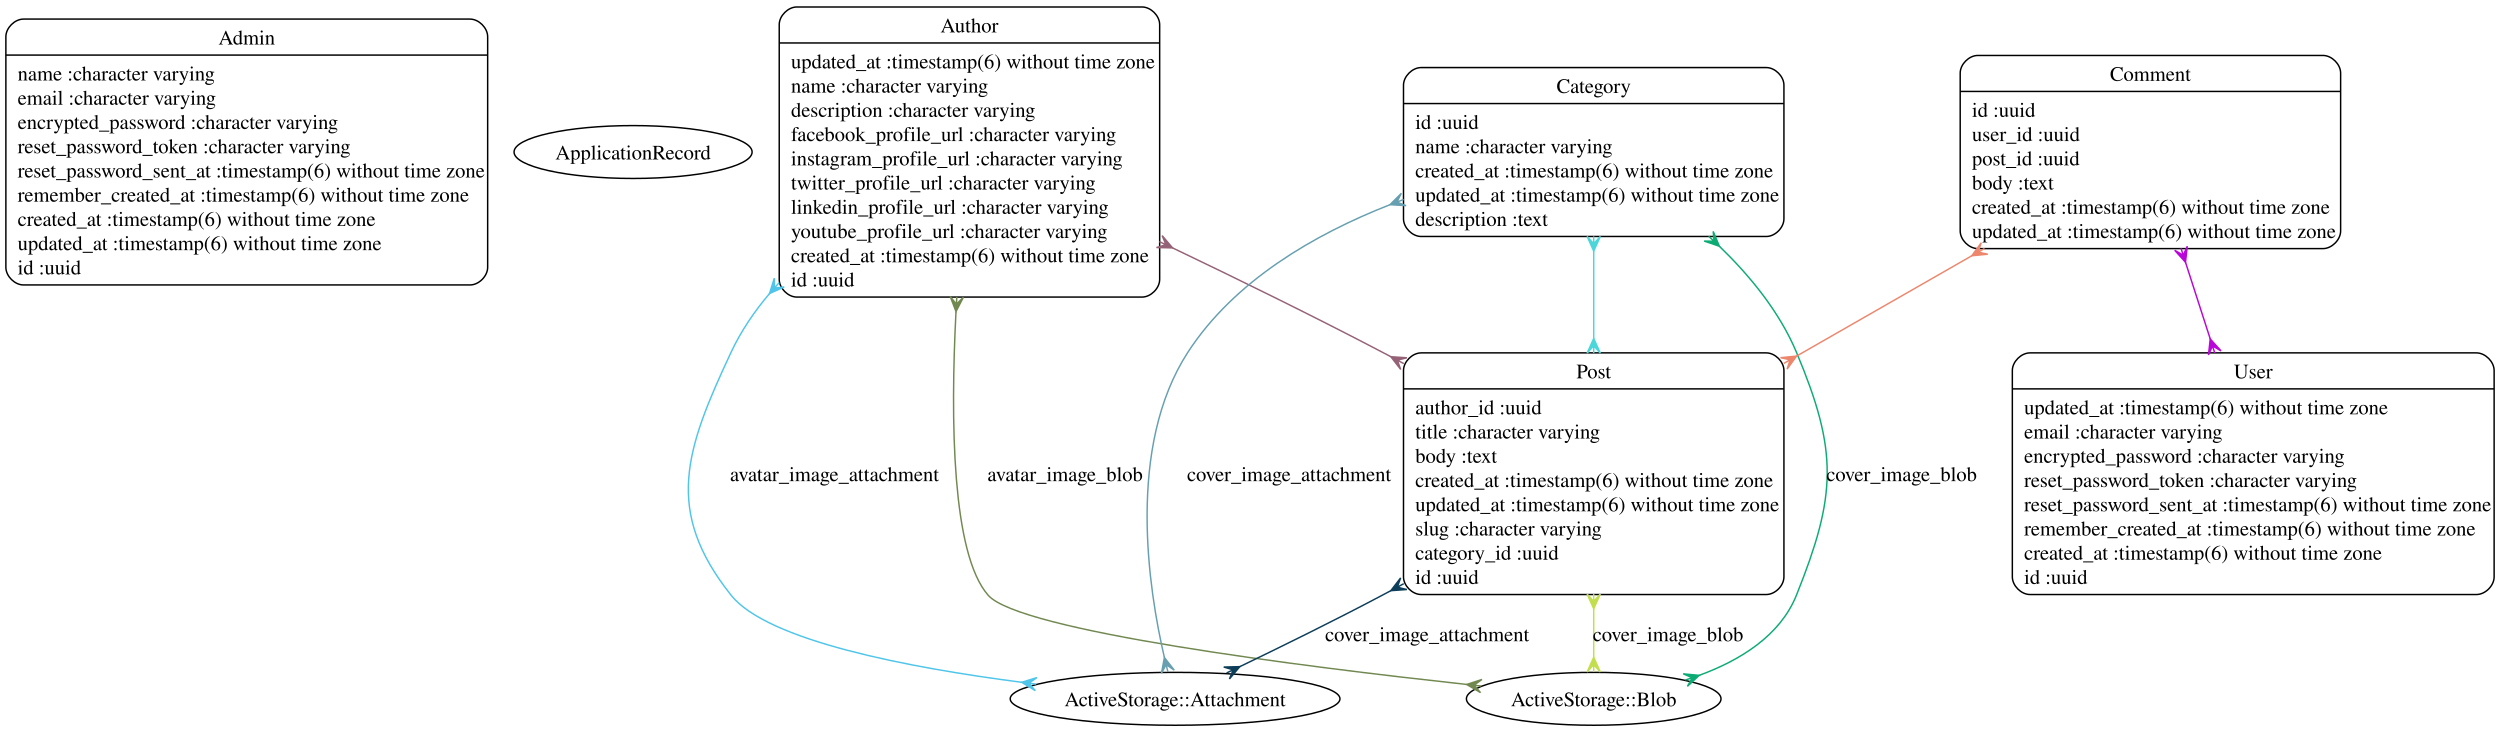
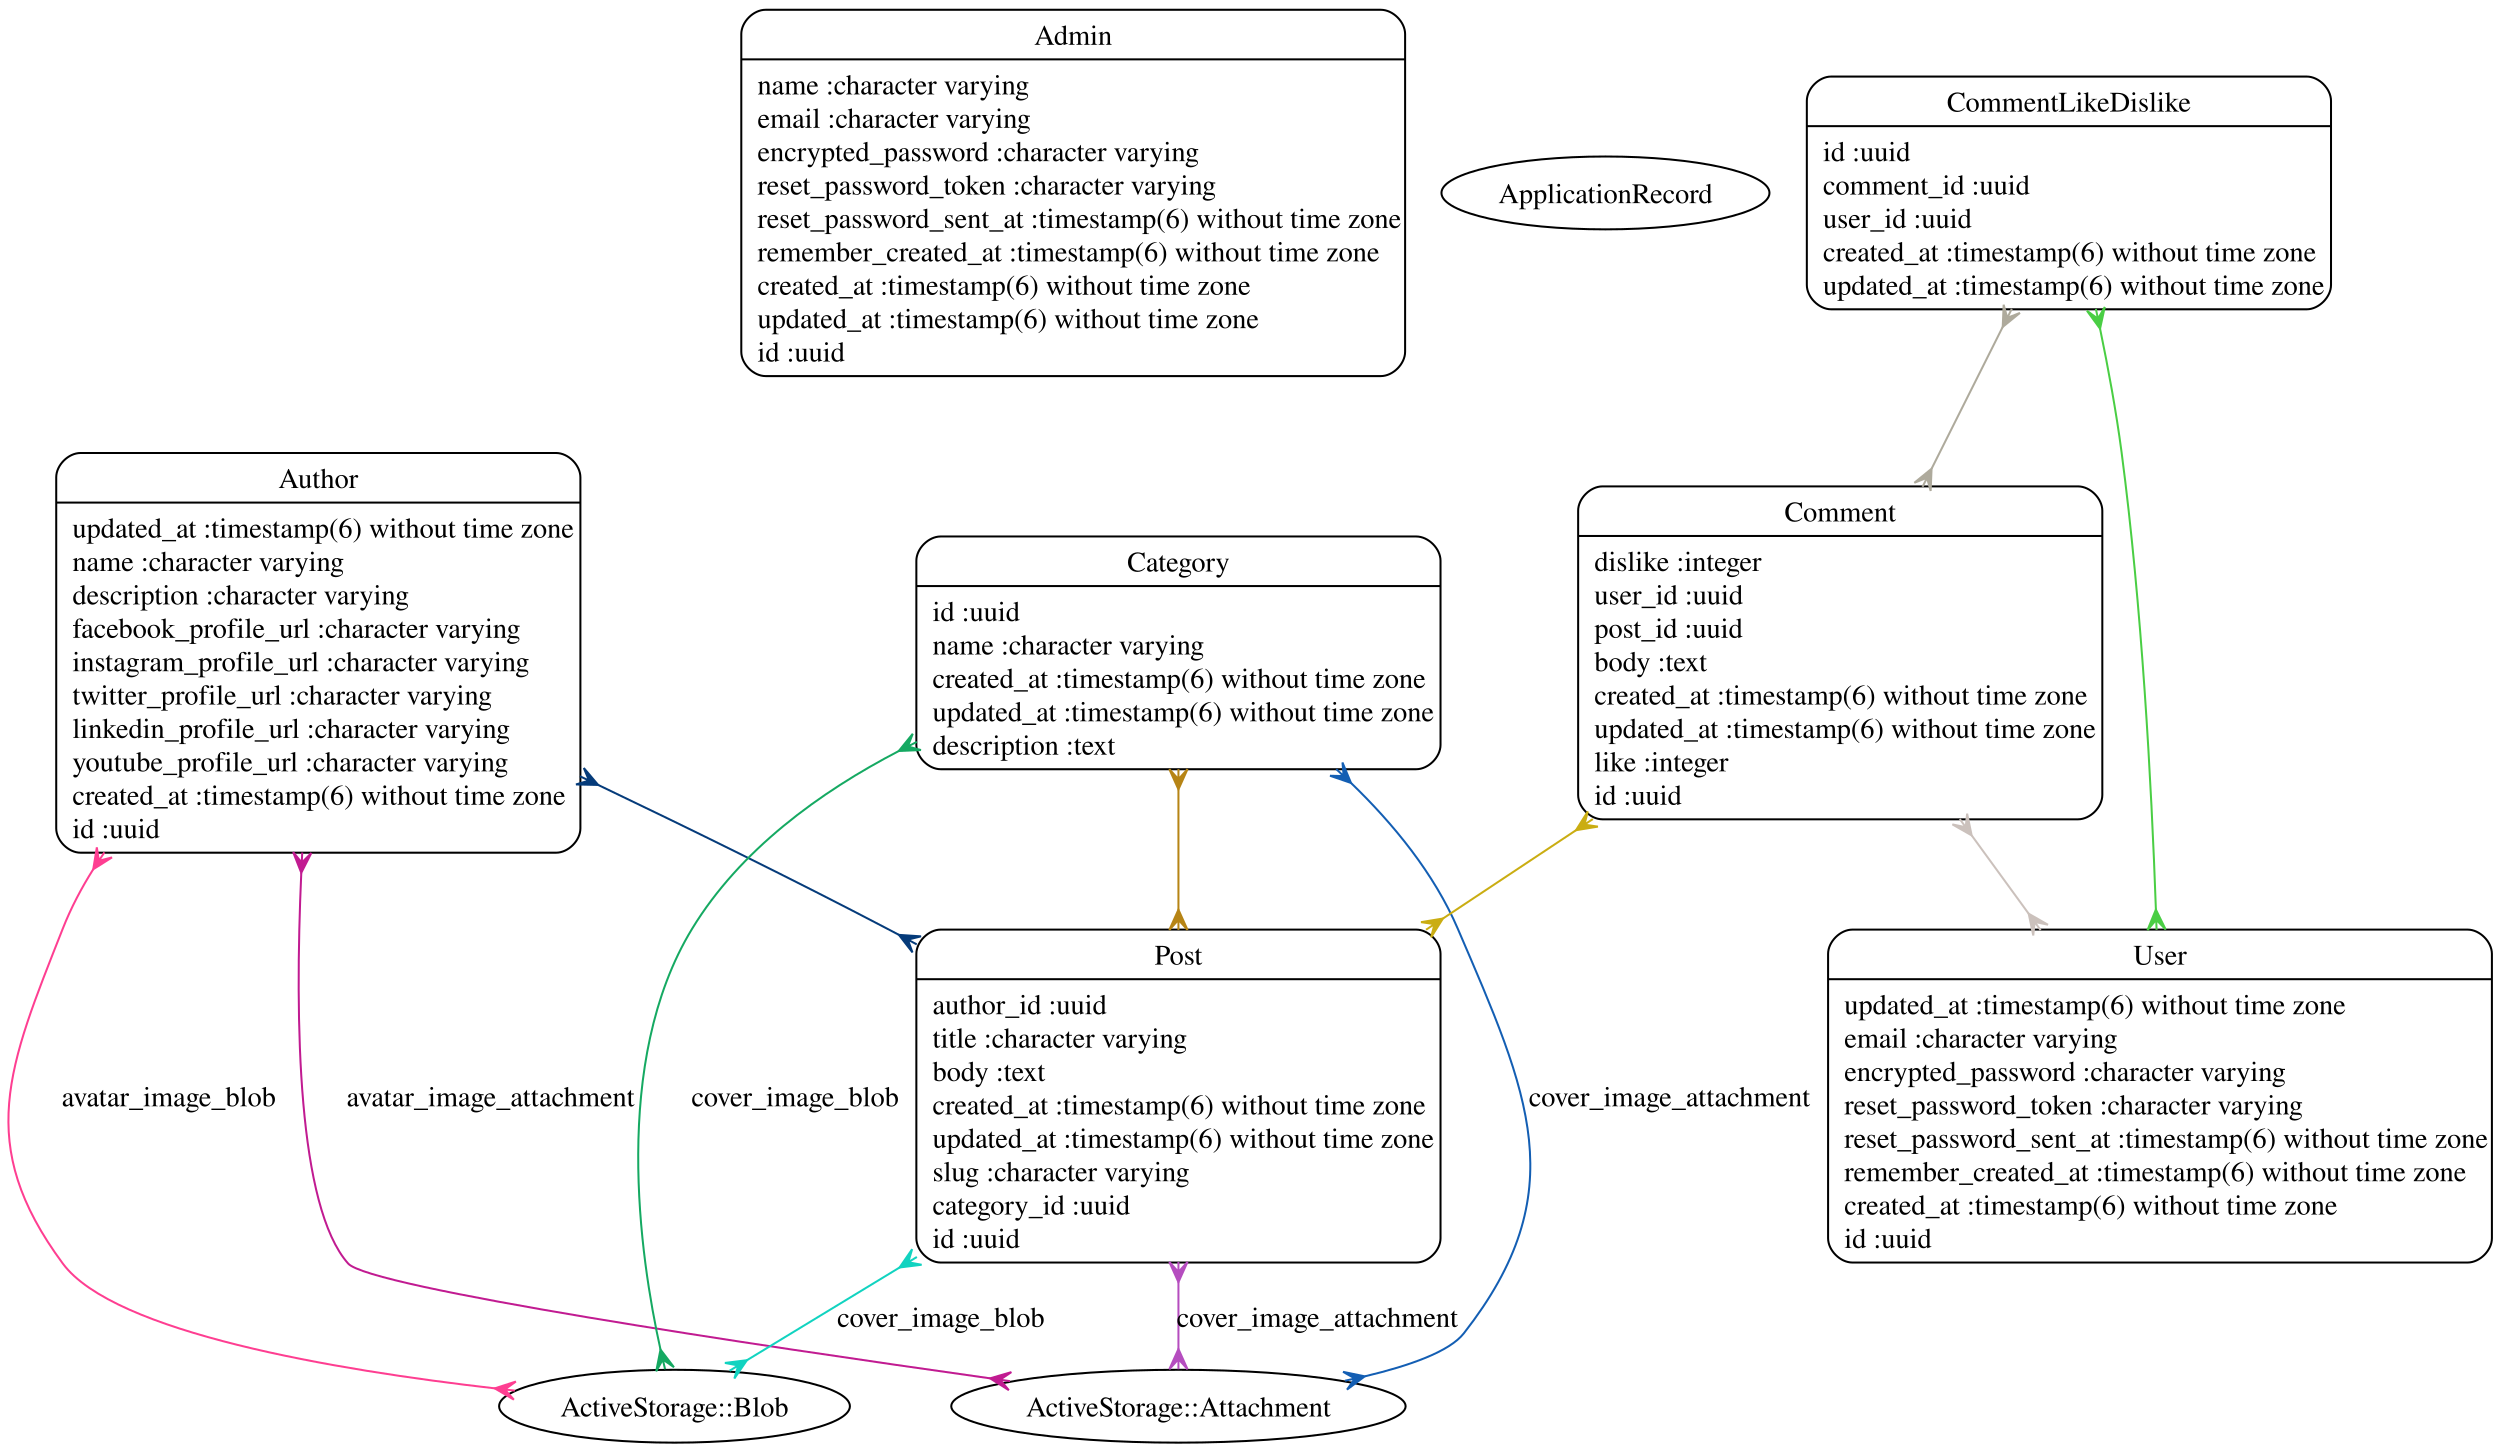
- <svg xmlns="http://www.w3.org/2000/svg" width="1702pt" height="498pt" viewBox="0.00 0.00 1702.00 497.50">
-   <g id="graph0" class="graph" transform="scale(1 1) rotate(0) translate(4 493.5)">
-     <polygon fill="none" stroke="none" points="-4,4 -4,-493.5 1698,-493.5 1698,4 -4,4" />
+ <svg xmlns="http://www.w3.org/2000/svg" width="1235pt" height="717pt" viewBox="0.00 0.00 1235.28 716.50">
+   <g id="graph0" class="graph" transform="scale(1 1) rotate(0) translate(4 712.5)">
+     <polygon fill="none" stroke="none" points="-4,4 -4,-712.5 1231.28,-712.5 1231.28,4 -4,4" />
    <g id="node1" class="node">
-       <path fill="none" stroke="black" d="M12,-299.75C12,-299.75 316,-299.75 316,-299.75 322,-299.75 328,-305.75 328,-311.75 328,-311.75 328,-468.75 328,-468.75 328,-474.75 322,-480.75 316,-480.75 316,-480.75 12,-480.75 12,-480.75 6,-480.75 0,-474.75 0,-468.75 0,-468.75 0,-311.75 0,-311.75 0,-305.75 6,-299.75 12,-299.75" />
-       <text text-anchor="middle" x="164" y="-463.45" font-family="Times,serif" font-size="14.00">Admin</text>
-       <polyline fill="none" stroke="black" points="0,-456.25 328,-456.25" />
-       <text text-anchor="start" x="8" y="-438.95" font-family="Times,serif" font-size="14.00">name :character varying</text>
-       <text text-anchor="start" x="8" y="-422.45" font-family="Times,serif" font-size="14.00">email :character varying</text>
-       <text text-anchor="start" x="8" y="-405.95" font-family="Times,serif" font-size="14.00">encrypted_password :character varying</text>
-       <text text-anchor="start" x="8" y="-389.45" font-family="Times,serif" font-size="14.00">reset_password_token :character varying</text>
-       <text text-anchor="start" x="8" y="-372.95" font-family="Times,serif" font-size="14.00">reset_password_sent_at :timestamp(6) without time zone</text>
-       <text text-anchor="start" x="8" y="-356.45" font-family="Times,serif" font-size="14.00">remember_created_at :timestamp(6) without time zone</text>
-       <text text-anchor="start" x="8" y="-339.95" font-family="Times,serif" font-size="14.00">created_at :timestamp(6) without time zone</text>
-       <text text-anchor="start" x="8" y="-323.45" font-family="Times,serif" font-size="14.00">updated_at :timestamp(6) without time zone</text>
-       <text text-anchor="start" x="8" y="-306.95" font-family="Times,serif" font-size="14.00">id :uuid</text>
+       <path fill="none" stroke="black" d="M374.28,-527C374.28,-527 678.28,-527 678.28,-527 684.28,-527 690.28,-533 690.28,-539 690.28,-539 690.28,-696 690.28,-696 690.28,-702 684.28,-708 678.28,-708 678.28,-708 374.28,-708 374.28,-708 368.28,-708 362.28,-702 362.28,-696 362.28,-696 362.28,-539 362.28,-539 362.28,-533 368.28,-527 374.28,-527" />
+       <text text-anchor="middle" x="526.28" y="-690.7" font-family="Times,serif" font-size="14.00">Admin</text>
+       <polyline fill="none" stroke="black" points="362.28,-683.5 690.28,-683.5" />
+       <text text-anchor="start" x="370.28" y="-666.2" font-family="Times,serif" font-size="14.00">name :character varying</text>
+       <text text-anchor="start" x="370.28" y="-649.7" font-family="Times,serif" font-size="14.00">email :character varying</text>
+       <text text-anchor="start" x="370.28" y="-633.2" font-family="Times,serif" font-size="14.00">encrypted_password :character varying</text>
+       <text text-anchor="start" x="370.28" y="-616.7" font-family="Times,serif" font-size="14.00">reset_password_token :character varying</text>
+       <text text-anchor="start" x="370.28" y="-600.2" font-family="Times,serif" font-size="14.00">reset_password_sent_at :timestamp(6) without time zone</text>
+       <text text-anchor="start" x="370.28" y="-583.7" font-family="Times,serif" font-size="14.00">remember_created_at :timestamp(6) without time zone</text>
+       <text text-anchor="start" x="370.28" y="-567.2" font-family="Times,serif" font-size="14.00">created_at :timestamp(6) without time zone</text>
+       <text text-anchor="start" x="370.28" y="-550.7" font-family="Times,serif" font-size="14.00">updated_at :timestamp(6) without time zone</text>
+       <text text-anchor="start" x="370.28" y="-534.2" font-family="Times,serif" font-size="14.00">id :uuid</text>
    </g>
    <g id="node2" class="node">
-       <ellipse fill="none" stroke="black" cx="427" cy="-390.25" rx="81.04" ry="18" />
-       <text text-anchor="middle" x="427" y="-385.2" font-family="Times,serif" font-size="14.00">ApplicationRecord</text>
+       <ellipse fill="none" stroke="black" cx="789.28" cy="-617.5" rx="81.04" ry="18" />
+       <text text-anchor="middle" x="789.28" y="-612.45" font-family="Times,serif" font-size="14.00">ApplicationRecord</text>
    </g>
    <g id="node3" class="node">
-       <path fill="none" stroke="black" d="M538.5,-291.5C538.5,-291.5 773.5,-291.5 773.5,-291.5 779.5,-291.5 785.5,-297.5 785.5,-303.5 785.5,-303.5 785.5,-477 785.5,-477 785.5,-483 779.5,-489 773.5,-489 773.5,-489 538.5,-489 538.5,-489 532.5,-489 526.5,-483 526.5,-477 526.5,-477 526.5,-303.5 526.5,-303.5 526.5,-297.5 532.5,-291.5 538.5,-291.5" />
-       <text text-anchor="middle" x="656" y="-471.7" font-family="Times,serif" font-size="14.00">Author</text>
-       <polyline fill="none" stroke="black" points="526.5,-464.5 785.5,-464.5" />
-       <text text-anchor="start" x="534.5" y="-447.2" font-family="Times,serif" font-size="14.00">updated_at :timestamp(6) without time zone</text>
-       <text text-anchor="start" x="534.5" y="-430.7" font-family="Times,serif" font-size="14.00">name :character varying</text>
-       <text text-anchor="start" x="534.5" y="-414.2" font-family="Times,serif" font-size="14.00">description :character varying</text>
-       <text text-anchor="start" x="534.5" y="-397.7" font-family="Times,serif" font-size="14.00">facebook_profile_url :character varying</text>
-       <text text-anchor="start" x="534.5" y="-381.2" font-family="Times,serif" font-size="14.00">instagram_profile_url :character varying</text>
-       <text text-anchor="start" x="534.5" y="-364.7" font-family="Times,serif" font-size="14.00">twitter_profile_url :character varying</text>
-       <text text-anchor="start" x="534.5" y="-348.2" font-family="Times,serif" font-size="14.00">linkedin_profile_url :character varying</text>
-       <text text-anchor="start" x="534.5" y="-331.7" font-family="Times,serif" font-size="14.00">youtube_profile_url :character varying</text>
-       <text text-anchor="start" x="534.5" y="-315.2" font-family="Times,serif" font-size="14.00">created_at :timestamp(6) without time zone</text>
-       <text text-anchor="start" x="534.5" y="-298.7" font-family="Times,serif" font-size="14.00">id :uuid</text>
+       <path fill="none" stroke="black" d="M35.78,-291.5C35.78,-291.5 270.78,-291.5 270.78,-291.5 276.78,-291.5 282.78,-297.5 282.78,-303.5 282.78,-303.5 282.78,-477 282.78,-477 282.78,-483 276.78,-489 270.78,-489 270.78,-489 35.78,-489 35.78,-489 29.78,-489 23.78,-483 23.78,-477 23.78,-477 23.78,-303.5 23.78,-303.5 23.78,-297.5 29.78,-291.5 35.78,-291.5" />
+       <text text-anchor="middle" x="153.28" y="-471.7" font-family="Times,serif" font-size="14.00">Author</text>
+       <polyline fill="none" stroke="black" points="23.78,-464.5 282.78,-464.5" />
+       <text text-anchor="start" x="31.78" y="-447.2" font-family="Times,serif" font-size="14.00">updated_at :timestamp(6) without time zone</text>
+       <text text-anchor="start" x="31.78" y="-430.7" font-family="Times,serif" font-size="14.00">name :character varying</text>
+       <text text-anchor="start" x="31.78" y="-414.2" font-family="Times,serif" font-size="14.00">description :character varying</text>
+       <text text-anchor="start" x="31.78" y="-397.7" font-family="Times,serif" font-size="14.00">facebook_profile_url :character varying</text>
+       <text text-anchor="start" x="31.78" y="-381.2" font-family="Times,serif" font-size="14.00">instagram_profile_url :character varying</text>
+       <text text-anchor="start" x="31.78" y="-364.7" font-family="Times,serif" font-size="14.00">twitter_profile_url :character varying</text>
+       <text text-anchor="start" x="31.78" y="-348.2" font-family="Times,serif" font-size="14.00">linkedin_profile_url :character varying</text>
+       <text text-anchor="start" x="31.78" y="-331.7" font-family="Times,serif" font-size="14.00">youtube_profile_url :character varying</text>
+       <text text-anchor="start" x="31.78" y="-315.2" font-family="Times,serif" font-size="14.00">created_at :timestamp(6) without time zone</text>
+       <text text-anchor="start" x="31.78" y="-298.7" font-family="Times,serif" font-size="14.00">id :uuid</text>
+     </g>
+     <g id="node7" class="node">
+       <path fill="none" stroke="black" d="M460.78,-89C460.78,-89 695.78,-89 695.78,-89 701.78,-89 707.78,-95 707.78,-101 707.78,-101 707.78,-241.5 707.78,-241.5 707.78,-247.5 701.78,-253.5 695.78,-253.5 695.78,-253.5 460.78,-253.5 460.78,-253.5 454.78,-253.5 448.78,-247.5 448.78,-241.5 448.78,-241.5 448.78,-101 448.78,-101 448.78,-95 454.78,-89 460.78,-89" />
+       <text text-anchor="middle" x="578.28" y="-236.2" font-family="Times,serif" font-size="14.00">Post</text>
+       <polyline fill="none" stroke="black" points="448.78,-229 707.78,-229" />
+       <text text-anchor="start" x="456.78" y="-211.7" font-family="Times,serif" font-size="14.00">author_id :uuid</text>
+       <text text-anchor="start" x="456.78" y="-195.2" font-family="Times,serif" font-size="14.00">title :character varying</text>
+       <text text-anchor="start" x="456.78" y="-178.7" font-family="Times,serif" font-size="14.00">body :text</text>
+       <text text-anchor="start" x="456.78" y="-162.2" font-family="Times,serif" font-size="14.00">created_at :timestamp(6) without time zone</text>
+       <text text-anchor="start" x="456.78" y="-145.7" font-family="Times,serif" font-size="14.00">updated_at :timestamp(6) without time zone</text>
+       <text text-anchor="start" x="456.78" y="-129.2" font-family="Times,serif" font-size="14.00">slug :character varying</text>
+       <text text-anchor="start" x="456.78" y="-112.7" font-family="Times,serif" font-size="14.00">category_id :uuid</text>
+       <text text-anchor="start" x="456.78" y="-96.2" font-family="Times,serif" font-size="14.00">id :uuid</text>
+     </g>
+     <g id="edge1" class="edge">
+       <path fill="none" stroke="#053b7a" d="M291.33,-325.09C337.15,-303.19 388.21,-278.13 434.28,-254 436.25,-252.97 438.22,-251.93 440.21,-250.88" />
+       <polygon fill="#053b7a" stroke="#053b7a" points="291.56,-324.98 280.6,-325.23 287.05,-327.13 282.54,-329.29 282.54,-329.29 282.54,-329.29 287.05,-327.13 284.47,-333.35 291.56,-324.98 291.56,-324.98" />
+       <polygon fill="#053b7a" stroke="#053b7a" points="440.16,-250.9 451.1,-250.17 444.57,-248.55 448.98,-246.2 448.98,-246.2 448.98,-246.2 444.57,-248.55 446.87,-242.23 440.16,-250.9 440.16,-250.9" />
+     </g>
+     <g id="node9" class="node">
+       <ellipse fill="none" stroke="black" cx="578.28" cy="-18" rx="112.26" ry="18" />
+       <text text-anchor="middle" x="578.28" y="-12.95" font-family="Times,serif" font-size="14.00">ActiveStorage::Attachment</text>
+     </g>
+     <g id="edge2" class="edge">
+       <path fill="none" stroke="#c11b91" d="M144.87,-281.64C141.52,-207.12 143.2,-116.47 168.03,-88.5 178.55,-76.64 367.59,-48.36 485.34,-31.76" />
+       <polygon fill="#c11b91" stroke="#c11b91" points="144.86,-281.59 140.85,-291.8 145.1,-286.58 145.34,-291.58 145.34,-291.58 145.34,-291.58 145.1,-286.58 149.84,-291.36 144.86,-281.59 144.86,-281.59" />
+       <polygon fill="#c11b91" stroke="#c11b91" points="485.2,-31.78 495.73,-34.85 490.15,-31.09 495.1,-30.39 495.1,-30.39 495.1,-30.39 490.15,-31.09 494.47,-25.93 485.2,-31.78 485.2,-31.78" />
+       <text text-anchor="middle" x="238.4" y="-166.2" font-family="Times,serif" font-size="14.00">avatar_image_attachment</text>
+     </g>
+     <g id="node10" class="node">
+       <ellipse fill="none" stroke="black" cx="329.28" cy="-18" rx="86.67" ry="18" />
+       <text text-anchor="middle" x="329.28" y="-12.95" font-family="Times,serif" font-size="14.00">ActiveStorage::Blob</text>
+     </g>
+     <g id="edge3" class="edge">
+       <path fill="none" stroke="#fe3e91" d="M42.17,-283.47C36.21,-274.03 31.04,-264.17 27.03,-254 0.05,-185.57 -16.68,-147.66 27.03,-88.5 52.24,-54.38 160.95,-35.93 240.81,-26.79" />
+       <polygon fill="#fe3e91" stroke="#fe3e91" points="42.08,-283.33 43.85,-294.15 44.84,-287.5 47.6,-291.66 47.6,-291.66 47.6,-291.66 44.84,-287.5 51.35,-289.18 42.08,-283.33 42.08,-283.33" />
+       <polygon fill="#fe3e91" stroke="#fe3e91" points="240.46,-26.83 250.89,-30.19 245.43,-26.27 250.39,-25.72 250.39,-25.72 250.39,-25.72 245.43,-26.27 249.9,-21.25 240.46,-26.83 240.46,-26.83" />
+       <text text-anchor="middle" x="79.4" y="-166.2" font-family="Times,serif" font-size="14.00">avatar_image_blob</text>
+     </g>
+     <g id="node4" class="node">
+       <path fill="none" stroke="black" d="M460.78,-332.75C460.78,-332.75 695.78,-332.75 695.78,-332.75 701.78,-332.75 707.78,-338.75 707.78,-344.75 707.78,-344.75 707.78,-435.75 707.78,-435.75 707.78,-441.75 701.78,-447.75 695.78,-447.75 695.78,-447.75 460.78,-447.75 460.78,-447.75 454.78,-447.75 448.78,-441.75 448.78,-435.75 448.78,-435.75 448.78,-344.75 448.78,-344.75 448.78,-338.75 454.78,-332.75 460.78,-332.75" />
+       <text text-anchor="middle" x="578.28" y="-430.45" font-family="Times,serif" font-size="14.00">Category</text>
+       <polyline fill="none" stroke="black" points="448.78,-423.25 707.78,-423.25" />
+       <text text-anchor="start" x="456.78" y="-405.95" font-family="Times,serif" font-size="14.00">id :uuid</text>
+       <text text-anchor="start" x="456.78" y="-389.45" font-family="Times,serif" font-size="14.00">name :character varying</text>
+       <text text-anchor="start" x="456.78" y="-372.95" font-family="Times,serif" font-size="14.00">created_at :timestamp(6) without time zone</text>
+       <text text-anchor="start" x="456.78" y="-356.45" font-family="Times,serif" font-size="14.00">updated_at :timestamp(6) without time zone</text>
+       <text text-anchor="start" x="456.78" y="-339.95" font-family="Times,serif" font-size="14.00">description :text</text>
+     </g>
+     <g id="edge4" class="edge">
+       <path fill="none" stroke="#b68415" d="M578.28,-322.92C578.28,-304.05 578.28,-283.16 578.28,-263.1" />
+       <polygon fill="#b68415" stroke="#b68415" points="578.28,-322.8 573.78,-332.8 578.28,-327.8 578.28,-332.8 578.28,-332.8 578.28,-332.8 578.28,-327.8 582.78,-332.8 578.28,-322.8 578.28,-322.8" />
+       <polygon fill="#b68415" stroke="#b68415" points="578.28,-263.34 582.78,-253.34 578.28,-258.34 578.28,-253.34 578.28,-253.34 578.28,-253.34 578.28,-258.34 573.78,-253.34 578.28,-263.34 578.28,-263.34" />
+     </g>
+     <g id="edge5" class="edge">
+       <path fill="none" stroke="#135eb3" d="M663.48,-326.03C684.65,-305.61 704.62,-281.14 716.28,-254 751.38,-172.32 774.05,-124.02 719.28,-54 712.28,-45.05 692.73,-38.06 670.34,-32.76" />
+       <polygon fill="#135eb3" stroke="#135eb3" points="663.55,-325.96 653.18,-329.52 659.91,-329.38 656.26,-332.8 656.26,-332.8 656.26,-332.8 659.91,-329.38 659.34,-336.08 663.55,-325.96 663.55,-325.96" />
+       <polygon fill="#135eb3" stroke="#135eb3" points="670.36,-32.77 661.57,-26.21 665.48,-31.68 660.6,-30.6 660.6,-30.6 660.6,-30.6 665.48,-31.68 659.62,-34.99 670.36,-32.77 670.36,-32.77" />
+       <text text-anchor="middle" x="820.9" y="-166.2" font-family="Times,serif" font-size="14.00">cover_image_attachment</text>
+     </g>
+     <g id="edge6" class="edge">
+       <path fill="none" stroke="#15a962" d="M440.52,-341.96C400.7,-321.31 361.65,-292.72 338.03,-254 298.01,-188.38 312.12,-92.18 322.39,-45.87" />
+       <polygon fill="#15a962" stroke="#15a962" points="440.09,-341.75 447,-350.27 444.56,-344 449.02,-346.25 449.02,-346.25 449.02,-346.25 444.56,-344 451.05,-342.23 440.09,-341.75 440.09,-341.75" />
+       <polygon fill="#15a962" stroke="#15a962" points="322.36,-45.99 329.01,-37.27 323.49,-41.12 324.63,-36.25 324.63,-36.25 324.63,-36.25 323.49,-41.12 320.24,-35.23 322.36,-45.99 322.36,-45.99" />
+       <text text-anchor="middle" x="388.9" y="-166.2" font-family="Times,serif" font-size="14.00">cover_image_blob</text>
+     </g>
+     <g id="node5" class="node">
+       <path fill="none" stroke="black" d="M787.78,-308C787.78,-308 1022.78,-308 1022.78,-308 1028.78,-308 1034.78,-314 1034.78,-320 1034.78,-320 1034.78,-460.5 1034.78,-460.5 1034.78,-466.5 1028.78,-472.5 1022.78,-472.5 1022.78,-472.5 787.78,-472.5 787.78,-472.5 781.78,-472.5 775.78,-466.5 775.78,-460.5 775.78,-460.5 775.78,-320 775.78,-320 775.78,-314 781.78,-308 787.78,-308" />
+       <text text-anchor="middle" x="905.28" y="-455.2" font-family="Times,serif" font-size="14.00">Comment</text>
+       <polyline fill="none" stroke="black" points="775.78,-448 1034.78,-448" />
+       <text text-anchor="start" x="783.78" y="-430.7" font-family="Times,serif" font-size="14.00">dislike :integer</text>
+       <text text-anchor="start" x="783.78" y="-414.2" font-family="Times,serif" font-size="14.00">user_id :uuid</text>
+       <text text-anchor="start" x="783.78" y="-397.7" font-family="Times,serif" font-size="14.00">post_id :uuid</text>
+       <text text-anchor="start" x="783.78" y="-381.2" font-family="Times,serif" font-size="14.00">body :text</text>
+       <text text-anchor="start" x="783.78" y="-364.7" font-family="Times,serif" font-size="14.00">created_at :timestamp(6) without time zone</text>
+       <text text-anchor="start" x="783.78" y="-348.2" font-family="Times,serif" font-size="14.00">updated_at :timestamp(6) without time zone</text>
+       <text text-anchor="start" x="783.78" y="-331.7" font-family="Times,serif" font-size="14.00">like :integer</text>
+       <text text-anchor="start" x="783.78" y="-315.2" font-family="Times,serif" font-size="14.00">id :uuid</text>
+     </g>
+     <g id="edge8" class="edge">
+       <path fill="none" stroke="#caad12" d="M774.8,-302.66C753.1,-288.27 730.6,-273.33 708.9,-258.93" />
+       <polygon fill="#caad12" stroke="#caad12" points="774.72,-302.61 780.56,-311.89 778.89,-305.37 783.05,-308.14 783.05,-308.14 783.05,-308.14 778.89,-305.37 785.54,-304.39 774.72,-302.61 774.72,-302.61" />
+       <polygon fill="#caad12" stroke="#caad12" points="708.96,-258.97 703.12,-249.69 704.8,-256.21 700.63,-253.44 700.63,-253.44 700.63,-253.44 704.8,-256.21 698.14,-257.19 708.96,-258.97 708.96,-258.97" />
+     </g>
+     <g id="node8" class="node">
+       <path fill="none" stroke="black" d="M911.28,-89C911.28,-89 1215.28,-89 1215.28,-89 1221.28,-89 1227.28,-95 1227.28,-101 1227.28,-101 1227.28,-241.5 1227.28,-241.5 1227.28,-247.5 1221.28,-253.5 1215.28,-253.5 1215.28,-253.5 911.28,-253.5 911.28,-253.5 905.28,-253.5 899.28,-247.5 899.28,-241.5 899.28,-241.5 899.28,-101 899.28,-101 899.28,-95 905.28,-89 911.28,-89" />
+       <text text-anchor="middle" x="1063.28" y="-236.2" font-family="Times,serif" font-size="14.00">User</text>
+       <polyline fill="none" stroke="black" points="899.28,-229 1227.28,-229" />
+       <text text-anchor="start" x="907.28" y="-211.7" font-family="Times,serif" font-size="14.00">updated_at :timestamp(6) without time zone</text>
+       <text text-anchor="start" x="907.28" y="-195.2" font-family="Times,serif" font-size="14.00">email :character varying</text>
+       <text text-anchor="start" x="907.28" y="-178.7" font-family="Times,serif" font-size="14.00">encrypted_password :character varying</text>
+       <text text-anchor="start" x="907.28" y="-162.2" font-family="Times,serif" font-size="14.00">reset_password_token :character varying</text>
+       <text text-anchor="start" x="907.28" y="-145.7" font-family="Times,serif" font-size="14.00">reset_password_sent_at :timestamp(6) without time zone</text>
+       <text text-anchor="start" x="907.28" y="-129.2" font-family="Times,serif" font-size="14.00">remember_created_at :timestamp(6) without time zone</text>
+       <text text-anchor="start" x="907.28" y="-112.7" font-family="Times,serif" font-size="14.00">created_at :timestamp(6) without time zone</text>
+       <text text-anchor="start" x="907.28" y="-96.2" font-family="Times,serif" font-size="14.00">id :uuid</text>
+     </g>
+     <g id="edge7" class="edge">
+       <path fill="none" stroke="#cbc1bc" d="M970.2,-300.09C979.55,-287.25 989.17,-274.03 998.51,-261.2" />
+       <polygon fill="#cbc1bc" stroke="#cbc1bc" points="970.22,-300.05 960.7,-305.49 967.28,-304.1 964.34,-308.14 964.34,-308.14 964.34,-308.14 967.28,-304.1 967.98,-310.79 970.22,-300.05 970.22,-300.05" />
+       <polygon fill="#cbc1bc" stroke="#cbc1bc" points="998.41,-261.35 1007.93,-255.91 1001.35,-257.31 1004.29,-253.26 1004.29,-253.26 1004.29,-253.26 1001.35,-257.31 1000.66,-250.61 998.41,-261.35 998.41,-261.35" />
    </g>
    <g id="node6" class="node">
-       <path fill="none" stroke="black" d="M963.5,-89C963.5,-89 1198.5,-89 1198.5,-89 1204.5,-89 1210.5,-95 1210.5,-101 1210.5,-101 1210.5,-241.5 1210.5,-241.5 1210.5,-247.5 1204.5,-253.5 1198.5,-253.5 1198.5,-253.5 963.5,-253.5 963.5,-253.5 957.5,-253.5 951.5,-247.5 951.5,-241.5 951.5,-241.5 951.5,-101 951.5,-101 951.5,-95 957.5,-89 963.5,-89" />
-       <text text-anchor="middle" x="1081" y="-236.2" font-family="Times,serif" font-size="14.00">Post</text>
-       <polyline fill="none" stroke="black" points="951.5,-229 1210.5,-229" />
-       <text text-anchor="start" x="959.5" y="-211.7" font-family="Times,serif" font-size="14.00">author_id :uuid</text>
-       <text text-anchor="start" x="959.5" y="-195.2" font-family="Times,serif" font-size="14.00">title :character varying</text>
-       <text text-anchor="start" x="959.5" y="-178.7" font-family="Times,serif" font-size="14.00">body :text</text>
-       <text text-anchor="start" x="959.5" y="-162.2" font-family="Times,serif" font-size="14.00">created_at :timestamp(6) without time zone</text>
-       <text text-anchor="start" x="959.5" y="-145.7" font-family="Times,serif" font-size="14.00">updated_at :timestamp(6) without time zone</text>
-       <text text-anchor="start" x="959.5" y="-129.2" font-family="Times,serif" font-size="14.00">slug :character varying</text>
-       <text text-anchor="start" x="959.5" y="-112.7" font-family="Times,serif" font-size="14.00">category_id :uuid</text>
-       <text text-anchor="start" x="959.5" y="-96.2" font-family="Times,serif" font-size="14.00">id :uuid</text>
-     </g>
-     <g id="edge1" class="edge">
-       <path fill="none" stroke="#956177" d="M794.05,-325.09C839.87,-303.19 890.93,-278.13 937,-254 938.97,-252.97 940.94,-251.93 942.93,-250.88" />
-       <polygon fill="#956177" stroke="#956177" points="794.28,-324.98 783.32,-325.23 789.77,-327.13 785.26,-329.29 785.26,-329.29 785.26,-329.29 789.77,-327.13 787.2,-333.35 794.28,-324.98 794.28,-324.98" />
-       <polygon fill="#956177" stroke="#956177" points="942.88,-250.9 953.82,-250.17 947.29,-248.55 951.7,-246.2 951.7,-246.2 951.7,-246.2 947.29,-248.55 949.59,-242.23 942.88,-250.9 942.88,-250.9" />
-     </g>
-     <g id="node8" class="node">
-       <ellipse fill="none" stroke="black" cx="796" cy="-18" rx="112.26" ry="18" />
-       <text text-anchor="middle" x="796" y="-12.95" font-family="Times,serif" font-size="14.00">ActiveStorage::Attachment</text>
-     </g>
-     <g id="edge2" class="edge">
-       <path fill="none" stroke="#4fc5e9" d="M520.17,-294.22C509.65,-281.87 500.51,-268.44 493.75,-254 462.56,-187.39 447.94,-146.05 493.75,-88.5 518.39,-57.55 614.35,-39.23 691.63,-29.24" />
-       <polygon fill="#4fc5e9" stroke="#4fc5e9" points="519.88,-293.89 523.15,-304.36 523.2,-297.63 526.52,-301.37 526.52,-301.37 526.52,-301.37 523.2,-297.63 529.88,-298.39 519.88,-293.89 519.88,-293.89" />
-       <polygon fill="#4fc5e9" stroke="#4fc5e9" points="691.51,-29.25 701.99,-32.47 696.47,-28.63 701.43,-28 701.43,-28 701.43,-28 696.47,-28.63 700.87,-23.54 691.51,-29.25 691.51,-29.25" />
-       <text text-anchor="middle" x="564.12" y="-166.2" font-family="Times,serif" font-size="14.00">avatar_image_attachment</text>
-     </g>
-     <g id="node9" class="node">
-       <ellipse fill="none" stroke="black" cx="1081" cy="-18" rx="86.67" ry="18" />
-       <text text-anchor="middle" x="1081" y="-12.95" font-family="Times,serif" font-size="14.00">ActiveStorage::Blob</text>
-     </g>
-     <g id="edge3" class="edge">
-       <path fill="none" stroke="#718850" d="M646.85,-281.71C643,-207.22 644.07,-116.59 668.75,-88.5 690.02,-64.29 880.13,-40.23 994.62,-27.76" />
-       <polygon fill="#718850" stroke="#718850" points="646.85,-281.66 642.9,-291.89 647.12,-286.65 647.4,-291.64 647.4,-291.64 647.4,-291.64 647.12,-286.65 651.89,-291.4 646.85,-281.66 646.85,-281.66" />
-       <polygon fill="#718850" stroke="#718850" points="994.49,-27.77 1004.92,-31.17 999.46,-27.23 1004.44,-26.7 1004.44,-26.7 1004.44,-26.7 999.46,-27.23 1003.95,-22.22 994.49,-27.77 994.49,-27.77" />
-       <text text-anchor="middle" x="721.12" y="-166.2" font-family="Times,serif" font-size="14.00">avatar_image_blob</text>
-     </g>
-     <g id="node4" class="node">
-       <path fill="none" stroke="black" d="M963.5,-332.75C963.5,-332.75 1198.5,-332.75 1198.5,-332.75 1204.5,-332.75 1210.5,-338.75 1210.5,-344.75 1210.5,-344.75 1210.5,-435.75 1210.5,-435.75 1210.5,-441.75 1204.5,-447.75 1198.5,-447.75 1198.5,-447.75 963.5,-447.75 963.5,-447.75 957.5,-447.75 951.5,-441.75 951.5,-435.75 951.5,-435.75 951.5,-344.75 951.5,-344.75 951.5,-338.75 957.5,-332.75 963.5,-332.75" />
-       <text text-anchor="middle" x="1081" y="-430.45" font-family="Times,serif" font-size="14.00">Category</text>
-       <polyline fill="none" stroke="black" points="951.5,-423.25 1210.5,-423.25" />
-       <text text-anchor="start" x="959.5" y="-405.95" font-family="Times,serif" font-size="14.00">id :uuid</text>
-       <text text-anchor="start" x="959.5" y="-389.45" font-family="Times,serif" font-size="14.00">name :character varying</text>
-       <text text-anchor="start" x="959.5" y="-372.95" font-family="Times,serif" font-size="14.00">created_at :timestamp(6) without time zone</text>
-       <text text-anchor="start" x="959.5" y="-356.45" font-family="Times,serif" font-size="14.00">updated_at :timestamp(6) without time zone</text>
-       <text text-anchor="start" x="959.5" y="-339.95" font-family="Times,serif" font-size="14.00">description :text</text>
-     </g>
-     <g id="edge4" class="edge">
-       <path fill="none" stroke="#4bd6da" d="M1081,-322.92C1081,-304.05 1081,-283.16 1081,-263.1" />
-       <polygon fill="#4bd6da" stroke="#4bd6da" points="1081,-322.8 1076.5,-332.8 1081,-327.8 1081,-332.8 1081,-332.8 1081,-332.8 1081,-327.8 1085.5,-332.8 1081,-322.8 1081,-322.8" />
-       <polygon fill="#4bd6da" stroke="#4bd6da" points="1081,-263.34 1085.5,-253.34 1081,-258.34 1081,-253.34 1081,-253.34 1081,-253.34 1081,-258.34 1076.5,-253.34 1081,-263.34 1081,-263.34" />
-     </g>
-     <g id="edge5" class="edge">
-       <path fill="none" stroke="#669fb0" d="M942.3,-354.4C890.27,-333.99 836.18,-302.36 804.75,-254 762.86,-189.56 777.85,-92.81 788.72,-46.12" />
-       <polygon fill="#669fb0" stroke="#669fb0" points="942.3,-354.4 950.04,-362.16 946.97,-356.17 951.64,-357.95 951.64,-357.95 951.64,-357.95 946.97,-356.17 953.25,-353.75 942.3,-354.4 942.3,-354.4" />
-       <polygon fill="#669fb0" stroke="#669fb0" points="788.71,-46.13 795.45,-37.49 789.9,-41.28 791.08,-36.42 791.08,-36.42 791.08,-36.42 789.9,-41.28 786.71,-35.35 788.71,-46.13 788.71,-46.13" />
-       <text text-anchor="middle" x="873.62" y="-166.2" font-family="Times,serif" font-size="14.00">cover_image_attachment</text>
-     </g>
-     <g id="edge6" class="edge">
-       <path fill="none" stroke="#0cab74" d="M1166.48,-326.15C1187.66,-305.73 1207.56,-281.23 1219,-254 1247.49,-186.19 1246.39,-156.76 1219,-88.5 1207.87,-60.76 1180.29,-44.01 1152.69,-33.93" />
-       <polygon fill="#0cab74" stroke="#0cab74" points="1166.56,-326.08 1156.19,-329.64 1162.91,-329.5 1159.26,-332.92 1159.26,-332.92 1159.26,-332.92 1162.91,-329.5 1162.34,-336.21 1166.56,-326.08 1166.56,-326.08" />
-       <polygon fill="#0cab74" stroke="#0cab74" points="1152.82,-33.97 1144.8,-26.49 1148.09,-32.36 1143.35,-30.76 1143.35,-30.76 1143.35,-30.76 1148.09,-32.36 1141.91,-35.02 1152.82,-33.97 1152.82,-33.97" />
-       <text text-anchor="middle" x="1290.62" y="-166.2" font-family="Times,serif" font-size="14.00">cover_image_blob</text>
-     </g>
-     <g id="node5" class="node">
-       <path fill="none" stroke="black" d="M1342.5,-324.5C1342.5,-324.5 1577.5,-324.5 1577.5,-324.5 1583.5,-324.5 1589.5,-330.5 1589.5,-336.5 1589.5,-336.5 1589.5,-444 1589.5,-444 1589.5,-450 1583.5,-456 1577.5,-456 1577.5,-456 1342.5,-456 1342.5,-456 1336.5,-456 1330.5,-450 1330.5,-444 1330.5,-444 1330.5,-336.5 1330.5,-336.5 1330.5,-330.5 1336.5,-324.5 1342.5,-324.5" />
-       <text text-anchor="middle" x="1460" y="-438.7" font-family="Times,serif" font-size="14.00">Comment</text>
-       <polyline fill="none" stroke="black" points="1330.5,-431.5 1589.5,-431.5" />
-       <text text-anchor="start" x="1338.5" y="-414.2" font-family="Times,serif" font-size="14.00">id :uuid</text>
-       <text text-anchor="start" x="1338.5" y="-397.7" font-family="Times,serif" font-size="14.00">user_id :uuid</text>
-       <text text-anchor="start" x="1338.5" y="-381.2" font-family="Times,serif" font-size="14.00">post_id :uuid</text>
-       <text text-anchor="start" x="1338.5" y="-364.7" font-family="Times,serif" font-size="14.00">body :text</text>
-       <text text-anchor="start" x="1338.5" y="-348.2" font-family="Times,serif" font-size="14.00">created_at :timestamp(6) without time zone</text>
-       <text text-anchor="start" x="1338.5" y="-331.7" font-family="Times,serif" font-size="14.00">updated_at :timestamp(6) without time zone</text>
-     </g>
-     <g id="edge8" class="edge">
-       <path fill="none" stroke="#ec866c" d="M1338.42,-319.64C1300.27,-297.79 1257.89,-273.53 1218.71,-251.1" />
-       <polygon fill="#ec866c" stroke="#ec866c" points="1338.38,-319.61 1344.82,-328.49 1342.72,-322.1 1347.06,-324.58 1347.06,-324.58 1347.06,-324.58 1342.72,-322.1 1349.29,-320.68 1338.38,-319.61 1338.38,-319.61" />
-       <polygon fill="#ec866c" stroke="#ec866c" points="1219.08,-251.31 1212.64,-242.43 1214.74,-248.82 1210.4,-246.34 1210.4,-246.34 1210.4,-246.34 1214.74,-248.82 1208.16,-250.24 1219.08,-251.31 1219.08,-251.31" />
-     </g>
-     <g id="node7" class="node">
-       <path fill="none" stroke="black" d="M1378,-89C1378,-89 1682,-89 1682,-89 1688,-89 1694,-95 1694,-101 1694,-101 1694,-241.5 1694,-241.5 1694,-247.5 1688,-253.5 1682,-253.5 1682,-253.5 1378,-253.5 1378,-253.5 1372,-253.5 1366,-247.5 1366,-241.5 1366,-241.5 1366,-101 1366,-101 1366,-95 1372,-89 1378,-89" />
-       <text text-anchor="middle" x="1530" y="-236.2" font-family="Times,serif" font-size="14.00">User</text>
-       <polyline fill="none" stroke="black" points="1366,-229 1694,-229" />
-       <text text-anchor="start" x="1374" y="-211.7" font-family="Times,serif" font-size="14.00">updated_at :timestamp(6) without time zone</text>
-       <text text-anchor="start" x="1374" y="-195.2" font-family="Times,serif" font-size="14.00">email :character varying</text>
-       <text text-anchor="start" x="1374" y="-178.7" font-family="Times,serif" font-size="14.00">encrypted_password :character varying</text>
-       <text text-anchor="start" x="1374" y="-162.2" font-family="Times,serif" font-size="14.00">reset_password_token :character varying</text>
-       <text text-anchor="start" x="1374" y="-145.7" font-family="Times,serif" font-size="14.00">reset_password_sent_at :timestamp(6) without time zone</text>
-       <text text-anchor="start" x="1374" y="-129.2" font-family="Times,serif" font-size="14.00">remember_created_at :timestamp(6) without time zone</text>
-       <text text-anchor="start" x="1374" y="-112.7" font-family="Times,serif" font-size="14.00">created_at :timestamp(6) without time zone</text>
-       <text text-anchor="start" x="1374" y="-96.2" font-family="Times,serif" font-size="14.00">id :uuid</text>
-     </g>
-     <g id="edge7" class="edge">
-       <path fill="none" stroke="#ba05d9" d="M1483.82,-315.4C1489.3,-298.43 1495.18,-280.18 1500.86,-262.6" />
-       <polygon fill="#ba05d9" stroke="#ba05d9" points="1483.88,-315.21 1476.53,-323.35 1482.35,-319.97 1480.81,-324.73 1480.81,-324.73 1480.81,-324.73 1482.35,-319.97 1485.1,-326.11 1483.88,-315.21 1483.88,-315.21" />
-       <polygon fill="#ba05d9" stroke="#ba05d9" points="1500.73,-262.99 1508.08,-254.85 1502.26,-258.23 1503.8,-253.47 1503.8,-253.47 1503.8,-253.47 1502.26,-258.23 1499.52,-252.09 1500.73,-262.99 1500.73,-262.99" />
+       <path fill="none" stroke="black" d="M900.78,-560C900.78,-560 1135.78,-560 1135.78,-560 1141.78,-560 1147.78,-566 1147.78,-572 1147.78,-572 1147.78,-663 1147.78,-663 1147.78,-669 1141.78,-675 1135.78,-675 1135.78,-675 900.78,-675 900.78,-675 894.78,-675 888.78,-669 888.78,-663 888.78,-663 888.78,-572 888.78,-572 888.78,-566 894.78,-560 900.78,-560" />
+       <text text-anchor="middle" x="1018.28" y="-657.7" font-family="Times,serif" font-size="14.00">CommentLikeDislike</text>
+       <polyline fill="none" stroke="black" points="888.78,-650.5 1147.78,-650.5" />
+       <text text-anchor="start" x="896.78" y="-633.2" font-family="Times,serif" font-size="14.00">id :uuid</text>
+       <text text-anchor="start" x="896.78" y="-616.7" font-family="Times,serif" font-size="14.00">comment_id :uuid</text>
+       <text text-anchor="start" x="896.78" y="-600.2" font-family="Times,serif" font-size="14.00">user_id :uuid</text>
+       <text text-anchor="start" x="896.78" y="-583.7" font-family="Times,serif" font-size="14.00">created_at :timestamp(6) without time zone</text>
+       <text text-anchor="start" x="896.78" y="-567.2" font-family="Times,serif" font-size="14.00">updated_at :timestamp(6) without time zone</text>
    </g>
    <g id="edge9" class="edge">
-       <path fill="none" stroke="#0c3d59" d="M942.92,-91.65C940.93,-90.59 938.96,-89.54 937,-88.5 904.79,-71.44 867.82,-53.26 839.81,-39.78" />
-       <polygon fill="#0c3d59" stroke="#0c3d59" points="942.87,-91.62 949.54,-100.32 947.27,-93.99 951.67,-96.36 951.67,-96.36 951.67,-96.36 947.27,-93.99 953.8,-92.4 942.87,-91.62 942.87,-91.62" />
-       <polygon fill="#0c3d59" stroke="#0c3d59" points="840.07,-39.9 833,-31.52 835.56,-37.74 831.05,-35.58 831.05,-35.58 831.05,-35.58 835.56,-37.74 829.11,-39.63 840.07,-39.9 840.07,-39.9" />
-       <text text-anchor="middle" x="967.62" y="-57.2" font-family="Times,serif" font-size="14.00">cover_image_attachment</text>
+       <path fill="none" stroke="#aeaa9c" d="M985.58,-551.33C974.61,-529.44 962.16,-504.63 950.4,-481.19" />
+       <polygon fill="#aeaa9c" stroke="#aeaa9c" points="985.57,-551.3 986.03,-562.26 987.81,-555.77 990.06,-560.24 990.06,-560.24 990.06,-560.24 987.81,-555.77 994.08,-558.22 985.57,-551.3 985.57,-551.3" />
+       <polygon fill="#aeaa9c" stroke="#aeaa9c" points="950.41,-481.22 949.95,-470.26 948.17,-476.75 945.93,-472.28 945.93,-472.28 945.93,-472.28 948.17,-476.75 941.91,-474.29 950.41,-481.22 950.41,-481.22" />
    </g>
    <g id="edge10" class="edge">
-       <path fill="none" stroke="#c2de4c" d="M1081,-79.49C1081,-67.35 1081,-55.76 1081,-46.03" />
-       <polygon fill="#c2de4c" stroke="#c2de4c" points="1081,-79.31 1076.5,-89.31 1081,-84.31 1081,-89.31 1081,-89.31 1081,-89.31 1081,-84.31 1085.5,-89.31 1081,-79.31 1081,-79.31" />
-       <polygon fill="#c2de4c" stroke="#c2de4c" points="1081,-46.26 1085.5,-36.26 1081,-41.26 1081,-36.26 1081,-36.26 1081,-36.26 1081,-41.26 1076.5,-36.26 1081,-46.26 1081,-46.26" />
-       <text text-anchor="middle" x="1131.62" y="-57.2" font-family="Times,serif" font-size="14.00">cover_image_blob</text>
+       <path fill="none" stroke="#4ace44" d="M1033.65,-550.49C1037.69,-530.95 1041.65,-509.45 1044.28,-489.5 1054.28,-413.53 1059.02,-326.63 1061.27,-263.01" />
+       <polygon fill="#4ace44" stroke="#4ace44" points="1033.66,-550.42 1027.19,-559.28 1032.63,-555.32 1031.59,-560.21 1031.59,-560.21 1031.59,-560.21 1032.63,-555.32 1036,-561.14 1033.66,-550.42 1033.66,-550.42" />
+       <polygon fill="#4ace44" stroke="#4ace44" points="1061.25,-263.39 1066.09,-253.55 1061.42,-258.39 1061.59,-253.4 1061.59,-253.4 1061.59,-253.4 1061.42,-258.39 1057.1,-253.24 1061.25,-263.39 1061.25,-263.39" />
+     </g>
+     <g id="edge11" class="edge">
+       <path fill="none" stroke="#b54dbf" d="M578.28,-79.49C578.28,-67.35 578.28,-55.76 578.28,-46.03" />
+       <polygon fill="#b54dbf" stroke="#b54dbf" points="578.28,-79.31 573.78,-89.31 578.28,-84.31 578.28,-89.31 578.28,-89.31 578.28,-89.31 578.28,-84.31 582.78,-89.31 578.28,-79.31 578.28,-79.31" />
+       <polygon fill="#b54dbf" stroke="#b54dbf" points="578.28,-46.26 582.78,-36.26 578.28,-41.26 578.28,-36.26 578.28,-36.26 578.28,-36.26 578.28,-41.26 573.78,-36.26 578.28,-46.26 578.28,-46.26" />
+       <text text-anchor="middle" x="646.9" y="-57.2" font-family="Times,serif" font-size="14.00">cover_image_attachment</text>
+     </g>
+     <g id="edge12" class="edge">
+       <path fill="none" stroke="#11d3c0" d="M440.84,-86.76C412.68,-69.66 385.42,-53.1 364.89,-40.63" />
+       <polygon fill="#11d3c0" stroke="#11d3c0" points="440.49,-86.55 446.7,-95.59 444.77,-89.15 449.04,-91.75 449.04,-91.75 449.04,-91.75 444.77,-89.15 451.38,-87.9 440.49,-86.55 440.49,-86.55" />
+       <polygon fill="#11d3c0" stroke="#11d3c0" points="365.07,-40.74 358.86,-31.7 360.8,-38.14 356.52,-35.55 356.52,-35.55 356.52,-35.55 360.8,-38.14 354.19,-39.39 365.07,-40.74 365.07,-40.74" />
+       <text text-anchor="middle" x="460.9" y="-57.2" font-family="Times,serif" font-size="14.00">cover_image_blob</text>
    </g>
  </g>
</svg>
